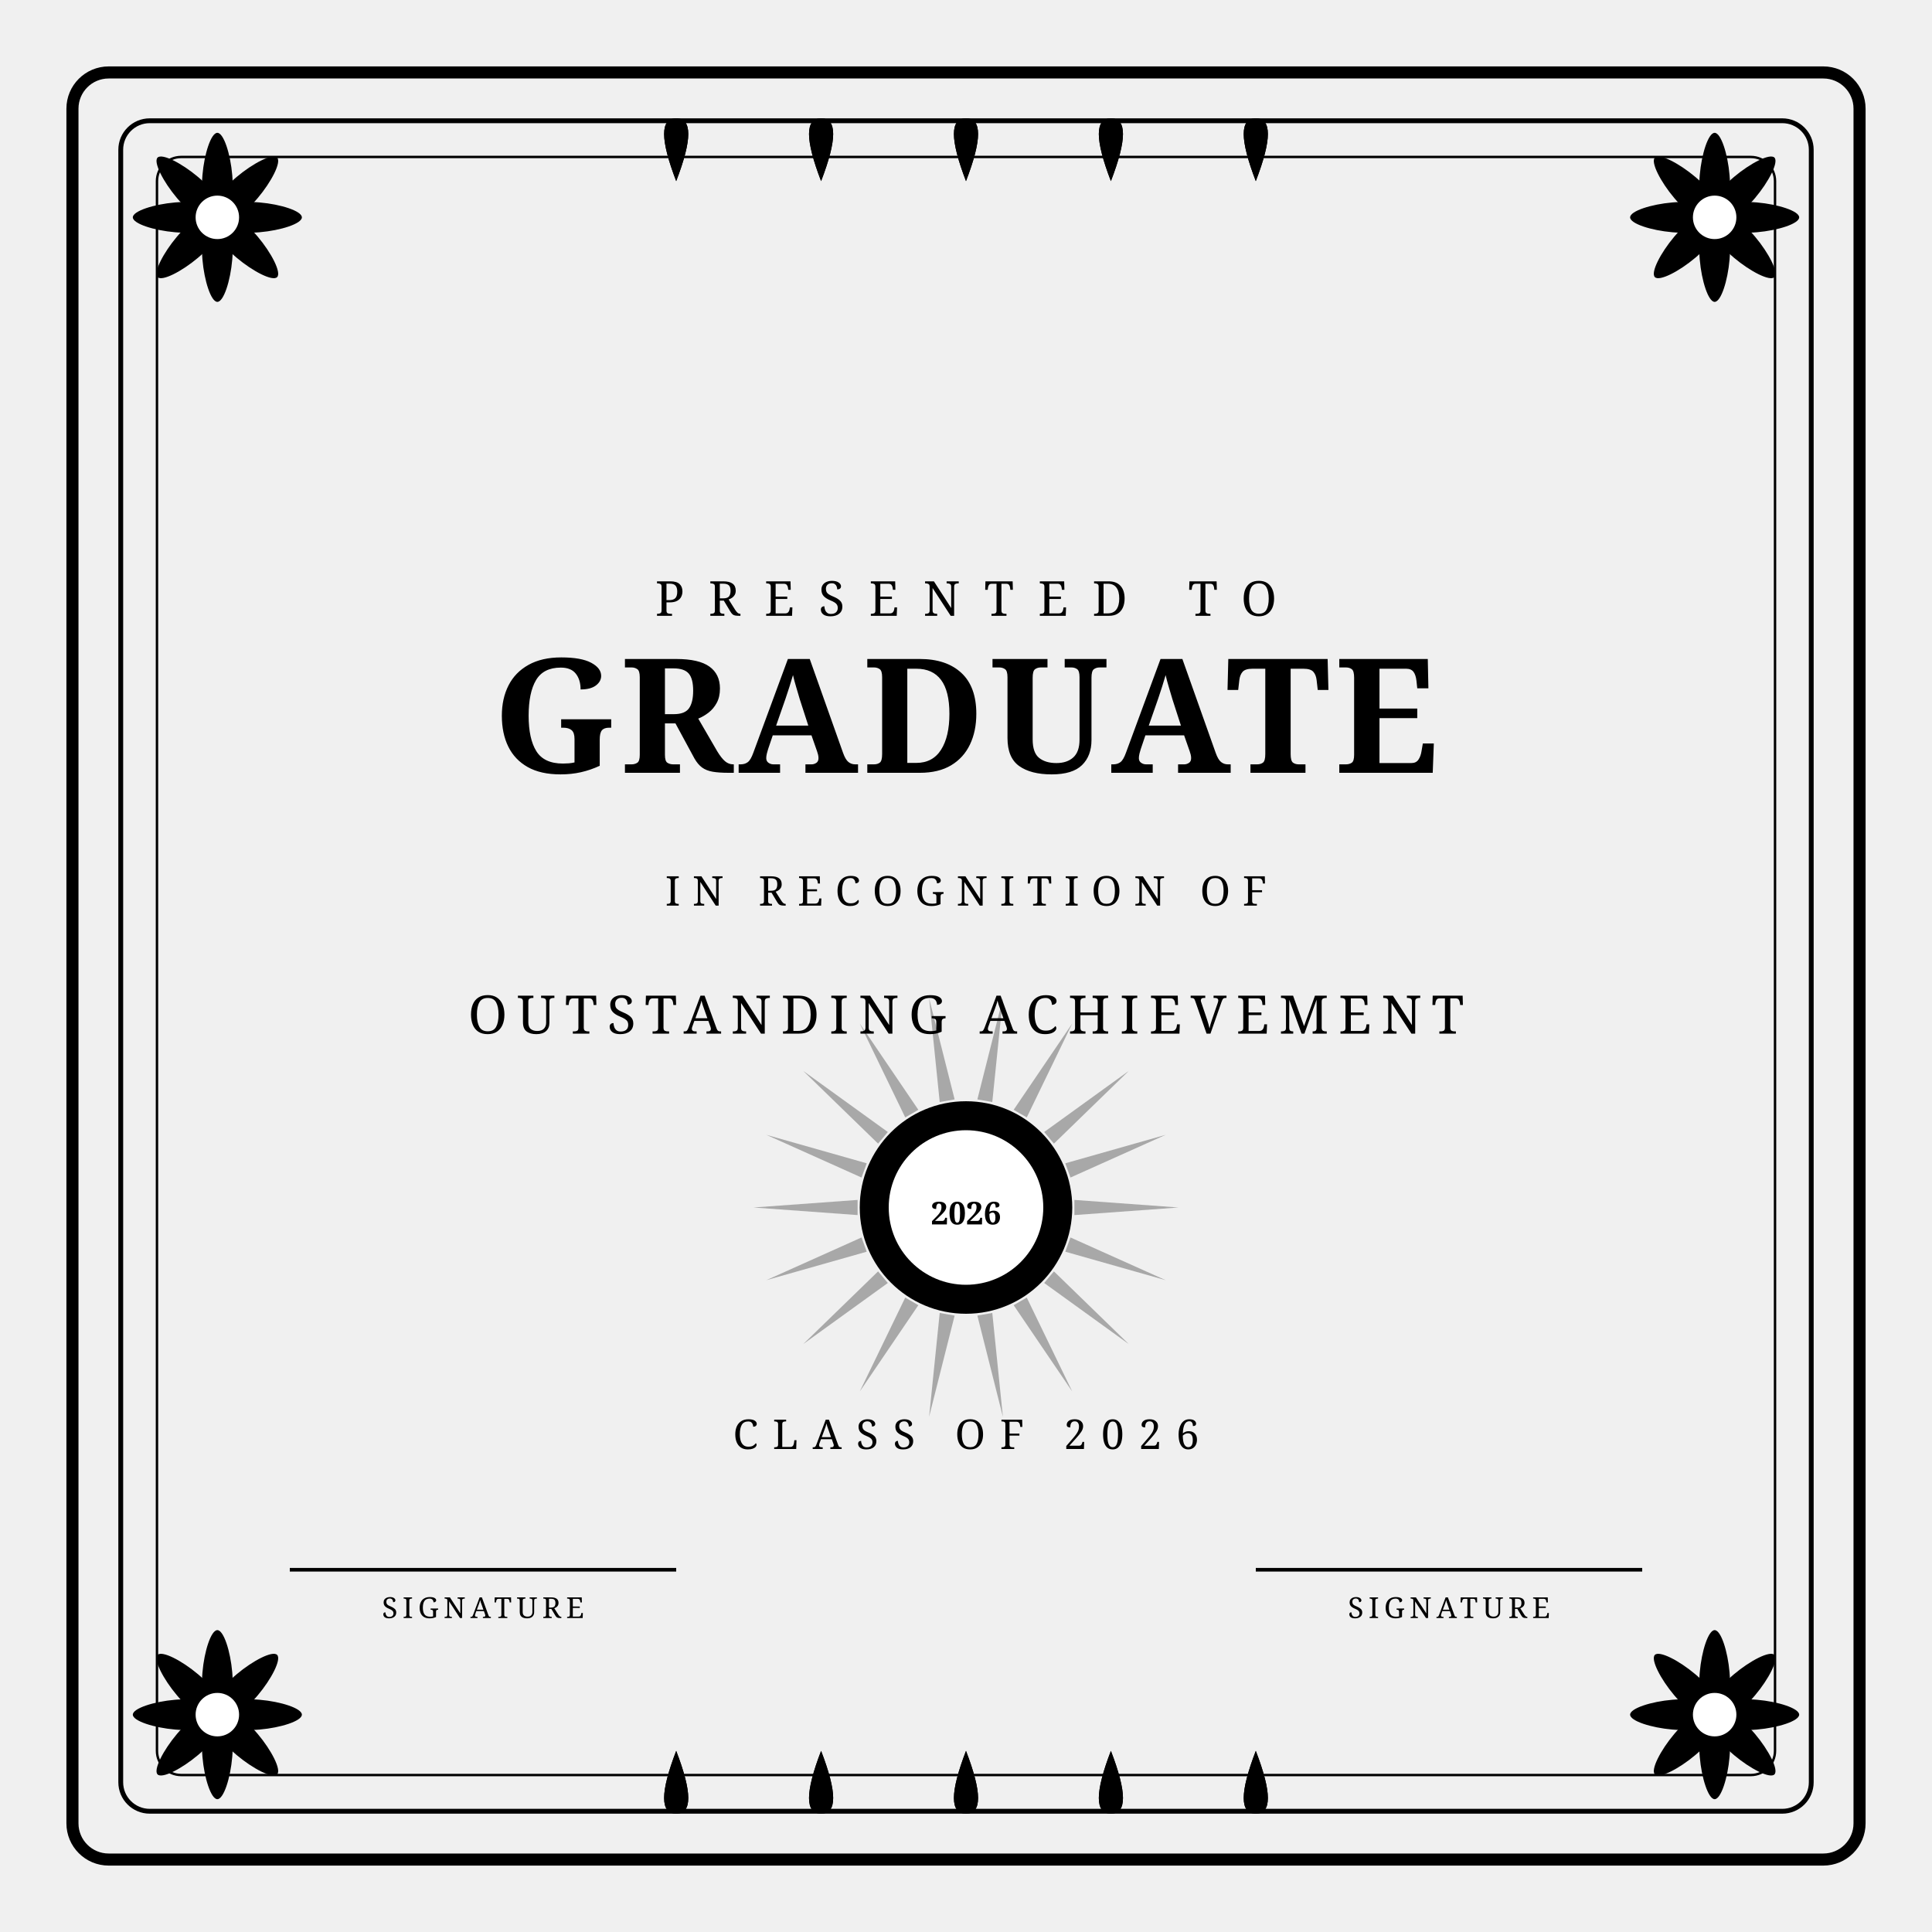
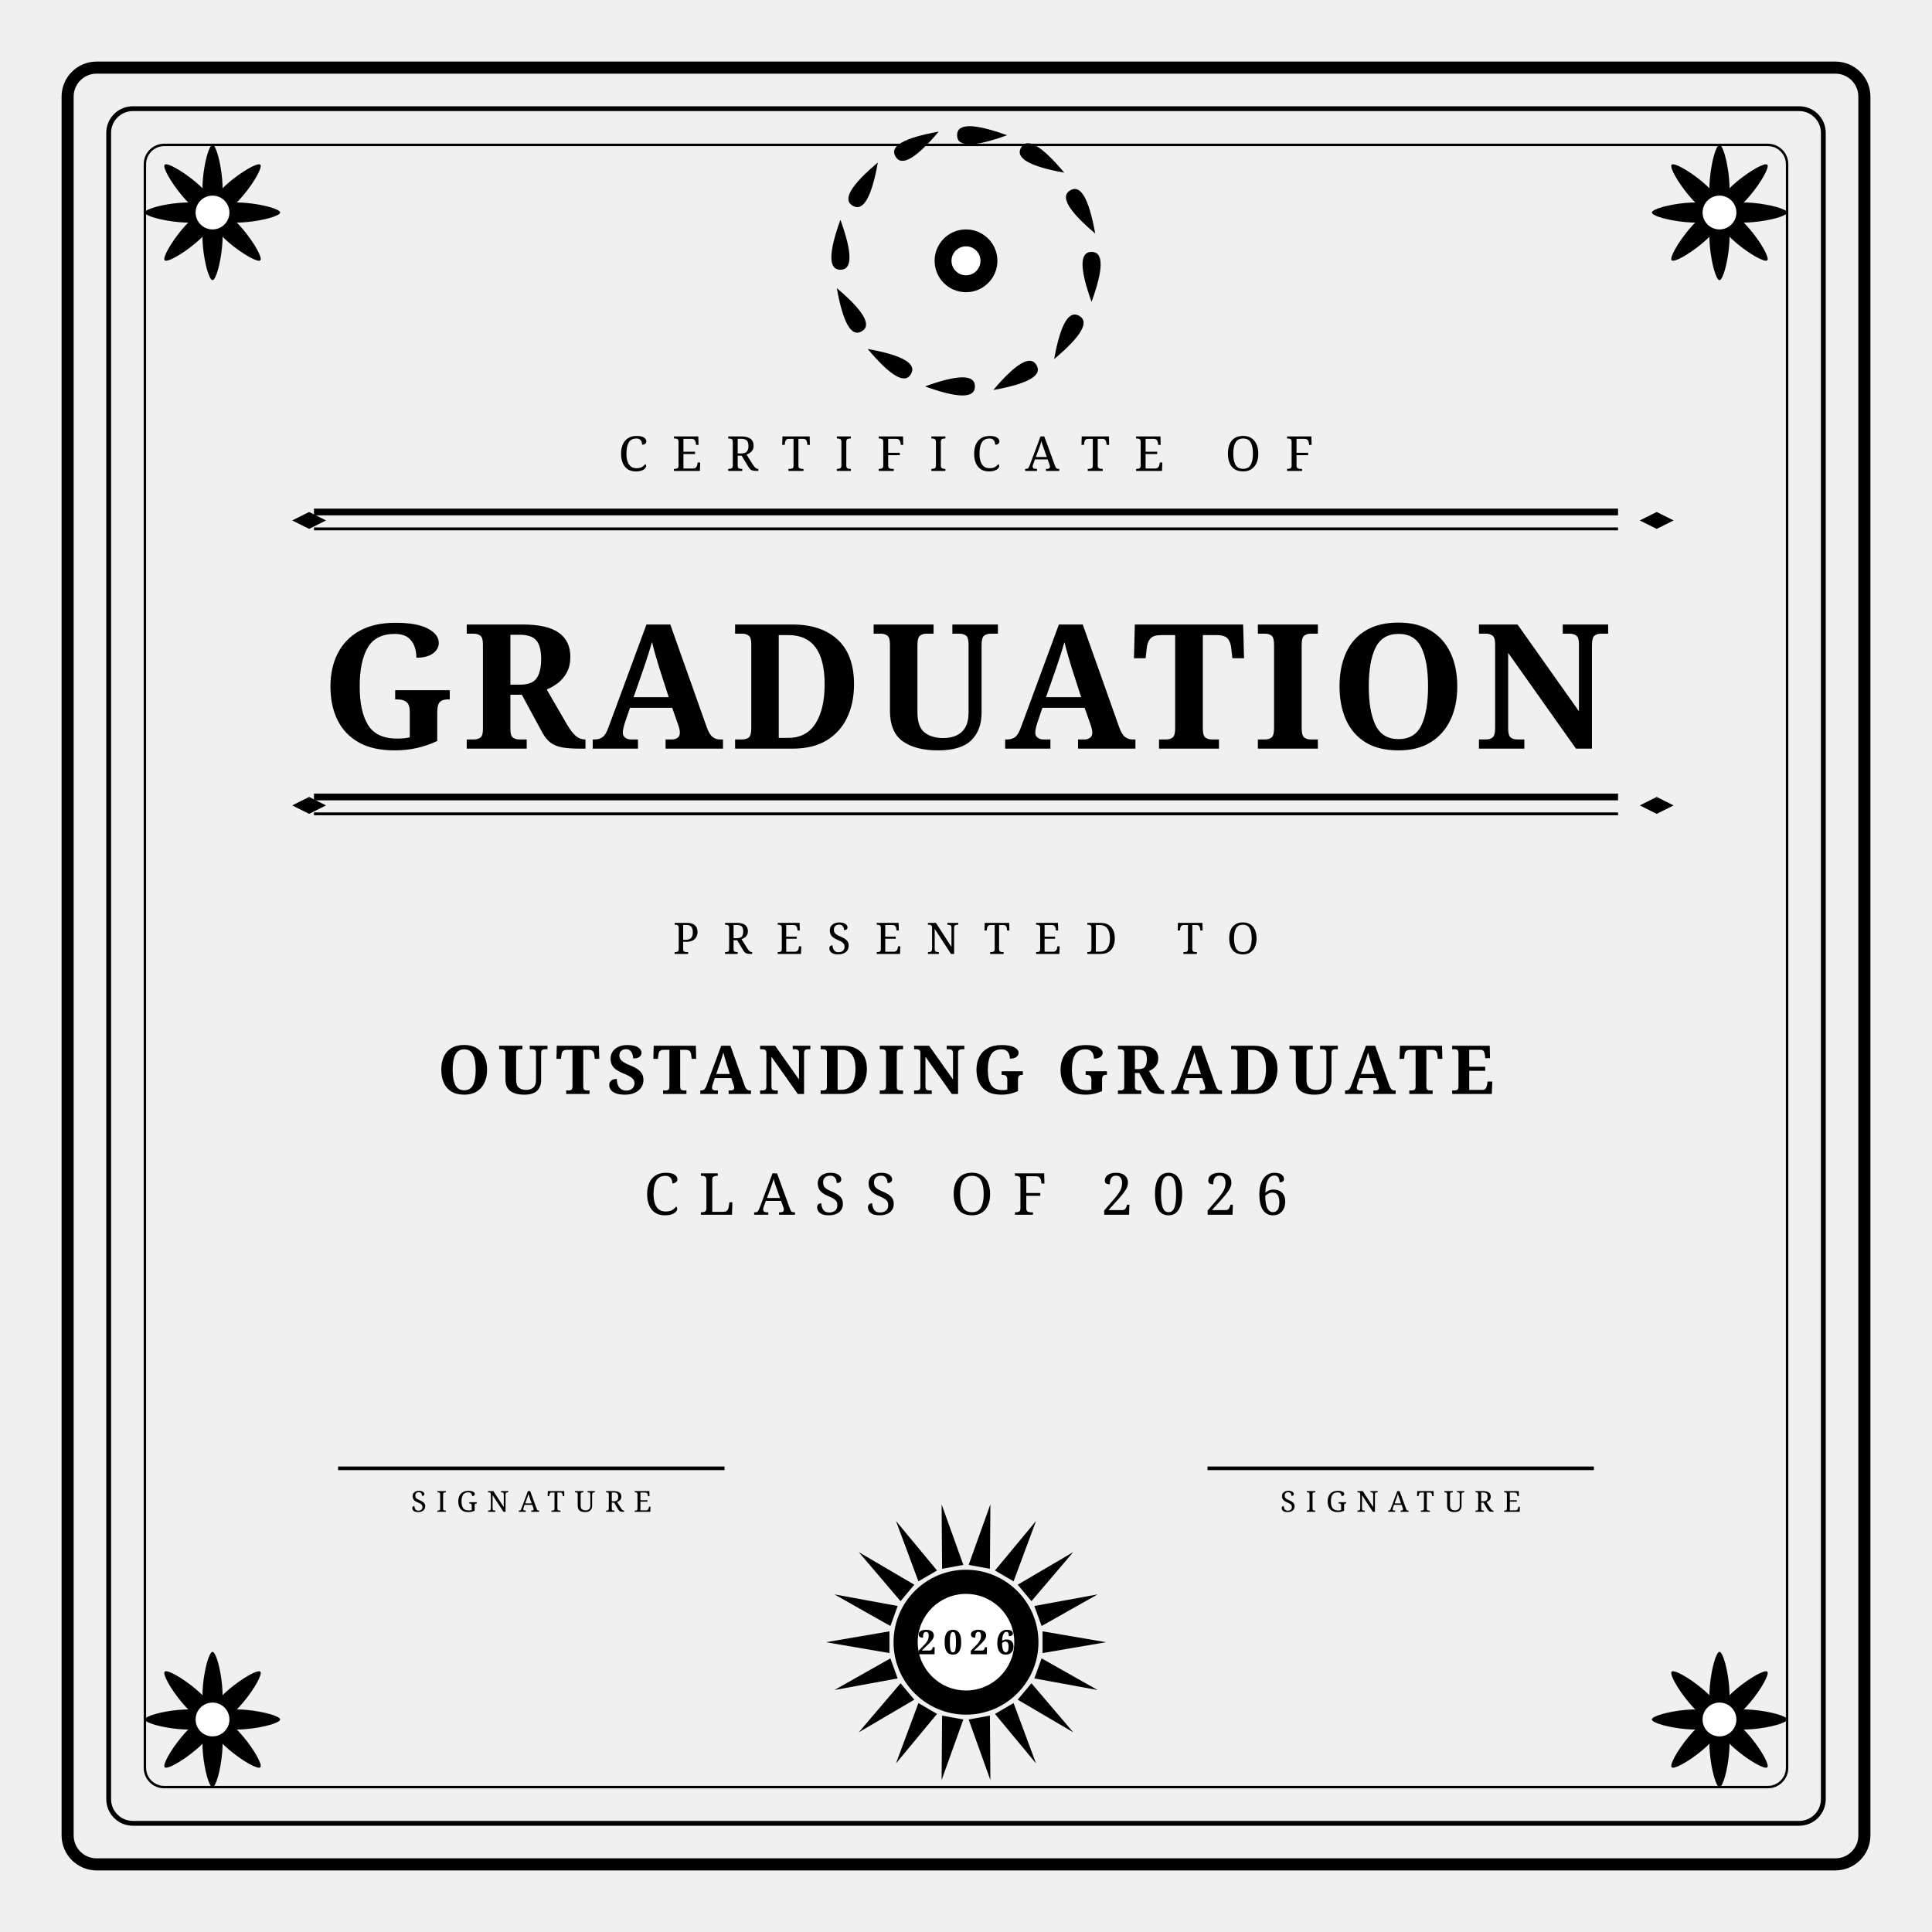
<svg xmlns="http://www.w3.org/2000/svg" viewBox="0 0 800 800" width="800" height="800">
  <rect width="800" height="800" fill="none" />
-   <rect x="30" y="30" width="740" height="740" rx="15" fill="none" stroke="black" stroke-width="5" />
-   <rect x="50" y="50" width="700" height="700" rx="12" fill="none" stroke="black" stroke-width="2" />
-   <rect x="65" y="65" width="670" height="670" rx="10" fill="none" stroke="black" stroke-width="1" />
-   <path d="M 90.000,90.000 C 90.000,101.200 125.000,95.250 125.000,90.000 C 125.000,84.750 90.000,78.800 90.000,90.000 Z" fill="black" />
-   <path d="M 90.000,90.000 C 82.080,97.920 111.036,118.461 114.749,114.749 C 118.461,111.036 97.920,82.080 90.000,90.000 Z" fill="black" />
-   <path d="M 90.000,90.000 C 78.800,90.000 84.750,125.000 90.000,125.000 C 95.250,125.000 101.200,90.000 90.000,90.000 Z" fill="black" />
-   <path d="M 90.000,90.000 C 82.080,82.080 61.539,111.036 65.251,114.749 C 68.964,118.461 97.920,97.920 90.000,90.000 Z" fill="black" />
-   <path d="M 90.000,90.000 C 90.000,78.800 55.000,84.750 55.000,90.000 C 55.000,95.250 90.000,101.200 90.000,90.000 Z" fill="black" />
-   <path d="M 90.000,90.000 C 97.920,82.080 68.964,61.539 65.251,65.251 C 61.539,68.964 82.080,97.920 90.000,90.000 Z" fill="black" />
-   <path d="M 90.000,90.000 C 101.200,90.000 95.250,55.000 90.000,55.000 C 84.750,55.000 78.800,90.000 90.000,90.000 Z" fill="black" />
-   <path d="M 90.000,90.000 C 97.920,97.920 118.461,68.964 114.749,65.251 C 111.036,61.539 82.080,82.080 90.000,90.000 Z" fill="black" />
-   <circle cx="90" cy="90" r="9" fill="white" />
-   <path d="M 710.000,90.000 C 710.000,101.200 745.000,95.250 745.000,90.000 C 745.000,84.750 710.000,78.800 710.000,90.000 Z" fill="black" />
-   <path d="M 710.000,90.000 C 702.080,97.920 731.036,118.461 734.749,114.749 C 738.461,111.036 717.920,82.080 710.000,90.000 Z" fill="black" />
-   <path d="M 710.000,90.000 C 698.800,90.000 704.750,125.000 710.000,125.000 C 715.250,125.000 721.200,90.000 710.000,90.000 Z" fill="black" />
-   <path d="M 710.000,90.000 C 702.080,82.080 681.539,111.036 685.251,114.749 C 688.964,118.461 717.920,97.920 710.000,90.000 Z" fill="black" />
-   <path d="M 710.000,90.000 C 710.000,78.800 675.000,84.750 675.000,90.000 C 675.000,95.250 710.000,101.200 710.000,90.000 Z" fill="black" />
-   <path d="M 710.000,90.000 C 717.920,82.080 688.964,61.539 685.251,65.251 C 681.539,68.964 702.080,97.920 710.000,90.000 Z" fill="black" />
-   <path d="M 710.000,90.000 C 721.200,90.000 715.250,55.000 710.000,55.000 C 704.750,55.000 698.800,90.000 710.000,90.000 Z" fill="black" />
-   <path d="M 710.000,90.000 C 717.920,97.920 738.461,68.964 734.749,65.251 C 731.036,61.539 702.080,82.080 710.000,90.000 Z" fill="black" />
-   <circle cx="710" cy="90" r="9" fill="white" />
-   <path d="M 90.000,710.000 C 90.000,721.200 125.000,715.250 125.000,710.000 C 125.000,704.750 90.000,698.800 90.000,710.000 Z" fill="black" />
-   <path d="M 90.000,710.000 C 82.080,717.920 111.036,738.461 114.749,734.749 C 118.461,731.036 97.920,702.080 90.000,710.000 Z" fill="black" />
-   <path d="M 90.000,710.000 C 78.800,710.000 84.750,745.000 90.000,745.000 C 95.250,745.000 101.200,710.000 90.000,710.000 Z" fill="black" />
-   <path d="M 90.000,710.000 C 82.080,702.080 61.539,731.036 65.251,734.749 C 68.964,738.461 97.920,717.920 90.000,710.000 Z" fill="black" />
-   <path d="M 90.000,710.000 C 90.000,698.800 55.000,704.750 55.000,710.000 C 55.000,715.250 90.000,721.200 90.000,710.000 Z" fill="black" />
-   <path d="M 90.000,710.000 C 97.920,702.080 68.964,681.539 65.251,685.251 C 61.539,688.964 82.080,717.920 90.000,710.000 Z" fill="black" />
-   <path d="M 90.000,710.000 C 101.200,710.000 95.250,675.000 90.000,675.000 C 84.750,675.000 78.800,710.000 90.000,710.000 Z" fill="black" />
-   <path d="M 90.000,710.000 C 97.920,717.920 118.461,688.964 114.749,685.251 C 111.036,681.539 82.080,702.080 90.000,710.000 Z" fill="black" />
-   <circle cx="90" cy="710" r="9" fill="white" />
-   <path d="M 710.000,710.000 C 710.000,721.200 745.000,715.250 745.000,710.000 C 745.000,704.750 710.000,698.800 710.000,710.000 Z" fill="black" />
-   <path d="M 710.000,710.000 C 702.080,717.920 731.036,738.461 734.749,734.749 C 738.461,731.036 717.920,702.080 710.000,710.000 Z" fill="black" />
-   <path d="M 710.000,710.000 C 698.800,710.000 704.750,745.000 710.000,745.000 C 715.250,745.000 721.200,710.000 710.000,710.000 Z" fill="black" />
-   <path d="M 710.000,710.000 C 702.080,702.080 681.539,731.036 685.251,734.749 C 688.964,738.461 717.920,717.920 710.000,710.000 Z" fill="black" />
-   <path d="M 710.000,710.000 C 710.000,698.800 675.000,704.750 675.000,710.000 C 675.000,715.250 710.000,721.200 710.000,710.000 Z" fill="black" />
-   <path d="M 710.000,710.000 C 717.920,702.080 688.964,681.539 685.251,685.251 C 681.539,688.964 702.080,717.920 710.000,710.000 Z" fill="black" />
-   <path d="M 710.000,710.000 C 721.200,710.000 715.250,675.000 710.000,675.000 C 704.750,675.000 698.800,710.000 710.000,710.000 Z" fill="black" />
-   <path d="M 710.000,710.000 C 717.920,717.920 738.461,688.964 734.749,685.251 C 731.036,681.539 702.080,702.080 710.000,710.000 Z" fill="black" />
-   <circle cx="710" cy="710" r="9" fill="white" />
-   <path d="M 280.000,49.000 Q 270.000,49.000 280.000,75.000 Q 290.000,49.000 280.000,49.000 Z" fill="black" />
-   <path d="M 340.000,49.000 Q 330.000,49.000 340.000,75.000 Q 350.000,49.000 340.000,49.000 Z" fill="black" />
-   <path d="M 400.000,49.000 Q 390.000,49.000 400.000,75.000 Q 410.000,49.000 400.000,49.000 Z" fill="black" />
-   <path d="M 460.000,49.000 Q 450.000,49.000 460.000,75.000 Q 470.000,49.000 460.000,49.000 Z" fill="black" />
-   <path d="M 520.000,49.000 Q 510.000,49.000 520.000,75.000 Q 530.000,49.000 520.000,49.000 Z" fill="black" />
-   <path d="M 280.000,751.000 Q 290.000,751.000 280.000,725.000 Q 270.000,751.000 280.000,751.000 Z" fill="black" />
-   <path d="M 340.000,751.000 Q 350.000,751.000 340.000,725.000 Q 330.000,751.000 340.000,751.000 Z" fill="black" />
-   <path d="M 400.000,751.000 Q 410.000,751.000 400.000,725.000 Q 390.000,751.000 400.000,751.000 Z" fill="black" />
-   <path d="M 460.000,751.000 Q 470.000,751.000 460.000,725.000 Q 450.000,751.000 460.000,751.000 Z" fill="black" />
-   <path d="M 520.000,751.000 Q 530.000,751.000 520.000,725.000 Q 510.000,751.000 520.000,751.000 Z" fill="black" />
-   <path d="M 280.000,49.000 Q 270.000,49.000 280.000,75.000 Q 290.000,49.000 280.000,49.000 Z" fill="black" />
-   <path d="M 340.000,49.000 Q 330.000,49.000 340.000,75.000 Q 350.000,49.000 340.000,49.000 Z" fill="black" />
-   <path d="M 400.000,49.000 Q 390.000,49.000 400.000,75.000 Q 410.000,49.000 400.000,49.000 Z" fill="black" />
-   <path d="M 460.000,49.000 Q 450.000,49.000 460.000,75.000 Q 470.000,49.000 460.000,49.000 Z" fill="black" />
-   <path d="M 520.000,49.000 Q 510.000,49.000 520.000,75.000 Q 530.000,49.000 520.000,49.000 Z" fill="black" />
-   <path d="M 280.000,751.000 Q 290.000,751.000 280.000,725.000 Q 270.000,751.000 280.000,751.000 Z" fill="black" />
-   <path d="M 340.000,751.000 Q 350.000,751.000 340.000,725.000 Q 330.000,751.000 340.000,751.000 Z" fill="black" />
-   <path d="M 400.000,751.000 Q 410.000,751.000 400.000,725.000 Q 390.000,751.000 400.000,751.000 Z" fill="black" />
-   <path d="M 460.000,751.000 Q 470.000,751.000 460.000,725.000 Q 450.000,751.000 460.000,751.000 Z" fill="black" />
-   <path d="M 520.000,751.000 Q 530.000,751.000 520.000,725.000 Q 510.000,751.000 520.000,751.000 Z" fill="black" />
-   <path d="M 444.890,496.861 L 488.000,500.000 L 444.890,503.139 Z M 443.257,512.404 L 482.693,530.098 L 441.110,518.303 Z M 436.406,526.450 L 467.412,556.565 L 432.370,531.260 Z M 425.164,537.307 L 444.000,576.210 L 419.727,540.446 Z M 410.886,543.663 L 415.281,586.663 L 404.704,544.753 Z M 395.296,544.753 L 384.719,586.663 L 389.114,543.663 Z M 380.273,540.446 L 356.000,576.210 L 374.836,537.307 Z M 367.630,531.260 L 332.588,556.565 L 363.594,526.450 Z M 358.890,518.303 L 317.307,530.098 L 356.743,512.404 Z M 355.110,503.139 L 312.000,500.000 L 355.110,496.861 Z M 356.743,487.596 L 317.307,469.902 L 358.890,481.697 Z M 363.594,473.550 L 332.588,443.435 L 367.630,468.740 Z M 374.836,462.693 L 356.000,423.790 L 380.273,459.554 Z M 389.114,456.337 L 384.719,413.337 L 395.296,455.247 Z M 404.704,455.247 L 415.281,413.337 L 410.886,456.337 Z M 419.727,459.554 L 444.000,423.790 L 425.164,462.693 Z M 432.370,468.740 L 467.412,443.435 L 436.406,473.550 Z M 441.110,481.697 L 482.693,469.902 L 443.257,487.596 Z" fill="black" opacity="0.3" />
-   <circle cx="400" cy="500" r="44" fill="black" />
-   <circle cx="400" cy="500" r="32" fill="white" />
-   <text x="400" y="507" text-anchor="middle" font-family="Georgia, serif" font-size="13" font-weight="bold" fill="black">2026</text>
-   <text x="400" y="255" text-anchor="middle" font-family="Georgia, serif" font-size="20" fill="black" letter-spacing="10">PRESENTED TO</text>
-   <text x="400" y="320" text-anchor="middle" font-family="Georgia, serif" font-size="66" font-weight="bold" fill="black" letter-spacing="2">GRADUATE</text>
-   <text x="400" y="375" text-anchor="middle" font-family="Georgia, serif" font-size="17" fill="black" letter-spacing="5">IN RECOGNITION OF</text>
-   <text x="400" y="428" text-anchor="middle" font-family="Georgia, serif" font-size="22" fill="black" letter-spacing="4">OUTSTANDING ACHIEVEMENT</text>
-   <text x="400" y="600" text-anchor="middle" font-family="Georgia, serif" font-size="17" fill="black" letter-spacing="6">CLASS OF 2026</text>
-   <line x1="120" y1="650" x2="280" y2="650" stroke="black" stroke-width="1.5" />
-   <text x="200" y="670" text-anchor="middle" font-family="Georgia, serif" font-size="12" fill="black" letter-spacing="2">SIGNATURE</text>
-   <line x1="520" y1="650" x2="680" y2="650" stroke="black" stroke-width="1.5" />
-   <text x="600" y="670" text-anchor="middle" font-family="Georgia, serif" font-size="12" fill="black" letter-spacing="2">SIGNATURE</text>
+   <rect x="28" y="28" width="744" height="744" rx="12" fill="none" stroke="black" stroke-width="5" />
+   <rect x="45" y="45" width="710" height="710" rx="10" fill="none" stroke="black" stroke-width="2" />
+   <rect x="60" y="60" width="680" height="680" rx="8" fill="none" stroke="black" stroke-width="1" />
+   <path d="M 88.0,88.0 C 88.0,95.8 116.0,90.8 116.0,88.0 C 116.0,85.2 88.0,80.2 88.0,88.0 Z" fill="black" />
+   <path d="M 88.0,88.0 C 82.5,93.5 105.8,109.8 107.8,107.8 C 109.8,105.8 93.5,82.5 88.0,88.0 Z" fill="black" />
+   <path d="M 88.0,88.0 C 80.2,88.0 85.2,116.0 88.0,116.0 C 90.8,116.0 95.8,88.0 88.0,88.0 Z" fill="black" />
+   <path d="M 88.0,88.0 C 82.5,82.5 66.2,105.8 68.2,107.8 C 70.2,109.8 93.5,93.5 88.0,88.0 Z" fill="black" />
+   <path d="M 88.0,88.0 C 88.0,80.2 60.0,85.2 60.0,88.0 C 60.0,90.8 88.0,95.8 88.0,88.0 Z" fill="black" />
+   <path d="M 88.0,88.0 C 93.5,82.5 70.2,66.2 68.2,68.2 C 66.2,70.2 82.5,93.5 88.0,88.0 Z" fill="black" />
+   <path d="M 88.0,88.0 C 95.8,88.0 90.8,60.0 88.0,60.0 C 85.2,60.0 80.2,88.0 88.0,88.0 Z" fill="black" />
+   <path d="M 88.0,88.0 C 93.5,93.5 109.8,70.2 107.8,68.2 C 105.8,66.2 82.5,82.5 88.0,88.0 Z" fill="black" />
+   <circle cx="88" cy="88" r="7" fill="white" />
+   <path d="M 712.0,88.0 C 712.0,95.8 740.0,90.8 740.0,88.0 C 740.0,85.2 712.0,80.2 712.0,88.0 Z" fill="black" />
+   <path d="M 712.0,88.0 C 706.5,93.5 729.8,109.8 731.8,107.8 C 733.8,105.8 717.5,82.5 712.0,88.0 Z" fill="black" />
+   <path d="M 712.0,88.0 C 704.2,88.0 709.2,116.0 712.0,116.0 C 714.8,116.0 719.8,88.0 712.0,88.0 Z" fill="black" />
+   <path d="M 712.0,88.0 C 706.5,82.5 690.2,105.8 692.2,107.8 C 694.2,109.8 717.5,93.5 712.0,88.0 Z" fill="black" />
+   <path d="M 712.0,88.0 C 712.0,80.2 684.0,85.2 684.0,88.0 C 684.0,90.8 712.0,95.8 712.0,88.0 Z" fill="black" />
+   <path d="M 712.0,88.0 C 717.5,82.5 694.2,66.2 692.2,68.2 C 690.2,70.2 706.5,93.5 712.0,88.0 Z" fill="black" />
+   <path d="M 712.0,88.0 C 719.8,88.0 714.8,60.0 712.0,60.0 C 709.2,60.0 704.2,88.0 712.0,88.0 Z" fill="black" />
+   <path d="M 712.0,88.0 C 717.5,93.5 733.8,70.2 731.8,68.2 C 729.8,66.2 706.5,82.5 712.0,88.0 Z" fill="black" />
+   <circle cx="712" cy="88" r="7" fill="white" />
+   <path d="M 88.0,712.0 C 88.0,719.8 116.0,714.8 116.0,712.0 C 116.0,709.2 88.0,704.2 88.0,712.0 Z" fill="black" />
+   <path d="M 88.0,712.0 C 82.5,717.5 105.8,733.8 107.8,731.8 C 109.8,729.8 93.5,706.5 88.0,712.0 Z" fill="black" />
+   <path d="M 88.0,712.0 C 80.2,712.0 85.2,740.0 88.0,740.0 C 90.8,740.0 95.8,712.0 88.0,712.0 Z" fill="black" />
+   <path d="M 88.0,712.0 C 82.5,706.5 66.2,729.8 68.2,731.8 C 70.2,733.8 93.5,717.5 88.0,712.0 Z" fill="black" />
+   <path d="M 88.0,712.0 C 88.0,704.2 60.0,709.2 60.0,712.0 C 60.0,714.8 88.0,719.8 88.0,712.0 Z" fill="black" />
+   <path d="M 88.0,712.0 C 93.5,706.5 70.2,690.2 68.2,692.2 C 66.2,694.2 82.5,717.5 88.0,712.0 Z" fill="black" />
+   <path d="M 88.0,712.0 C 95.8,712.0 90.8,684.0 88.0,684.0 C 85.2,684.0 80.2,712.0 88.0,712.0 Z" fill="black" />
+   <path d="M 88.0,712.0 C 93.5,717.5 109.8,694.2 107.8,692.2 C 105.8,690.2 82.5,706.5 88.0,712.0 Z" fill="black" />
+   <circle cx="88" cy="712" r="7" fill="white" />
+   <path d="M 712.0,712.0 C 712.0,719.8 740.0,714.8 740.0,712.0 C 740.0,709.2 712.0,704.2 712.0,712.0 Z" fill="black" />
+   <path d="M 712.0,712.0 C 706.5,717.5 729.8,733.8 731.8,731.8 C 733.8,729.8 717.5,706.5 712.0,712.0 Z" fill="black" />
+   <path d="M 712.0,712.0 C 704.2,712.0 709.2,740.0 712.0,740.0 C 714.8,740.0 719.8,712.0 712.0,712.0 Z" fill="black" />
+   <path d="M 712.0,712.0 C 706.5,706.5 690.2,729.8 692.2,731.8 C 694.2,733.8 717.5,717.5 712.0,712.0 Z" fill="black" />
+   <path d="M 712.0,712.0 C 712.0,704.2 684.0,709.2 684.0,712.0 C 684.0,714.8 712.0,719.8 712.0,712.0 Z" fill="black" />
+   <path d="M 712.0,712.0 C 717.5,706.5 694.2,690.2 692.2,692.2 C 690.2,694.2 706.5,717.5 712.0,712.0 Z" fill="black" />
+   <path d="M 712.0,712.0 C 719.8,712.0 714.8,684.0 712.0,684.0 C 709.2,684.0 704.2,712.0 712.0,712.0 Z" fill="black" />
+   <path d="M 712.0,712.0 C 717.5,717.5 733.8,694.2 731.8,692.2 C 729.8,690.2 706.5,706.5 712.0,712.0 Z" fill="black" />
+   <circle cx="712" cy="712" r="7" fill="white" />
+   <path d="M 452.0,104.3 Q 444.5,104.3 452.0,125.0 Q 459.5,104.3 452.0,104.3 Z" fill="black" />
+   <path d="M 446.9,130.8 Q 440.4,127.0 436.5,148.7 Q 453.4,134.5 446.9,130.8 Z" fill="black" />
+   <path d="M 429.2,151.2 Q 425.5,144.7 411.3,161.5 Q 433.0,157.6 429.2,151.2 Z" fill="black" />
+   <path d="M 403.7,160.0 Q 403.7,152.5 383.0,160.0 Q 403.7,167.5 403.7,160.0 Z" fill="black" />
+   <path d="M 377.2,154.9 Q 381.0,148.4 359.3,144.5 Q 373.5,161.4 377.2,154.9 Z" fill="black" />
+   <path d="M 356.8,137.2 Q 363.3,133.5 346.5,119.3 Q 350.4,141.0 356.8,137.2 Z" fill="black" />
+   <path d="M 348.0,111.7 Q 355.5,111.7 348.0,91.0 Q 340.5,111.7 348.0,111.7 Z" fill="black" />
+   <path d="M 353.1,85.2 Q 359.6,89.0 363.5,67.3 Q 346.6,81.5 353.1,85.2 Z" fill="black" />
+   <path d="M 370.8,64.8 Q 374.5,71.3 388.7,54.5 Q 367.0,58.4 370.8,64.8 Z" fill="black" />
+   <path d="M 396.3,56.0 Q 396.3,63.5 417.0,56.0 Q 396.3,48.5 396.3,56.0 Z" fill="black" />
+   <path d="M 422.8,61.1 Q 419.0,67.6 440.7,71.5 Q 426.5,54.6 422.8,61.1 Z" fill="black" />
+   <path d="M 443.2,78.8 Q 436.7,82.5 453.5,96.7 Q 449.6,75.0 443.2,78.8 Z" fill="black" />
+   <circle cx="400" cy="108" r="13" fill="black" />
+   <circle cx="400" cy="108" r="6" fill="white" />
+   <path d="M 431.7,675.5 L 458.0,680.0 L 431.7,684.5 Z M 431.3,686.7 L 454.5,699.8 L 428.3,695.0 Z M 427.1,697.0 L 444.4,717.3 L 421.4,703.8 Z M 419.7,705.2 L 429.0,730.2 L 412.0,709.7 Z M 409.9,710.4 L 410.1,737.1 L 401.1,712.0 Z M 398.9,712.0 L 389.9,737.1 L 390.1,710.4 Z M 388.0,709.7 L 371.0,730.2 L 380.3,705.2 Z M 378.6,703.8 L 355.6,717.3 L 372.9,697.0 Z M 371.7,695.0 L 345.5,699.8 L 368.7,686.7 Z M 368.3,684.5 L 342.0,680.0 L 368.3,675.5 Z M 368.7,673.3 L 345.5,660.2 L 371.7,665.0 Z M 372.9,663.0 L 355.6,642.7 L 378.6,656.2 Z M 380.3,654.8 L 371.0,629.8 L 388.0,650.3 Z M 390.1,649.6 L 389.9,622.9 L 398.9,648.0 Z M 401.1,648.0 L 410.1,622.9 L 409.9,649.6 Z M 412.0,650.3 L 429.0,629.8 L 419.7,654.8 Z M 421.4,656.2 L 444.4,642.7 L 427.1,663.0 Z M 428.3,665.0 L 454.5,660.2 L 431.3,673.3 Z" fill="black" />
+   <circle cx="400" cy="680" r="30" fill="black" />
+   <circle cx="400" cy="680" r="20" fill="white" />
+   <text x="400" y="685" text-anchor="middle" font-family="Georgia,serif" font-size="14" font-weight="bold" fill="black" letter-spacing="3">2026</text>
+   <text x="400" y="195" text-anchor="middle" font-family="Georgia,serif" font-size="20" fill="black" letter-spacing="10">CERTIFICATE OF</text>
+   <line x1="130" y1="212" x2="670" y2="212" stroke="black" stroke-width="2.8" />
+   <line x1="130" y1="219" x2="670" y2="219" stroke="black" stroke-width="1.2" />
+   <polygon points="121,215.5 128,212 135,215.5 128,219" fill="black" />
+   <polygon points="679,215.5 686,212 693,215.5 686,219" fill="black" />
+   <text x="400" y="310" text-anchor="middle" font-family="Georgia,serif" font-size="72" font-weight="bold" fill="black" letter-spacing="3">GRADUATION</text>
+   <line x1="130" y1="330" x2="670" y2="330" stroke="black" stroke-width="2.8" />
+   <line x1="130" y1="337" x2="670" y2="337" stroke="black" stroke-width="1.2" />
+   <polygon points="121,333.5 128,330 135,333.5 128,337" fill="black" />
+   <polygon points="679,333.5 686,330 693,333.5 686,337" fill="black" />
+   <text x="400" y="395" text-anchor="middle" font-family="Georgia,serif" font-size="18" fill="black" letter-spacing="10">PRESENTED TO</text>
+   <text x="400" y="453" text-anchor="middle" font-family="Georgia,serif" font-size="28" font-weight="bold" fill="black" letter-spacing="3">OUTSTANDING GRADUATE</text>
+   <text x="400" y="503" text-anchor="middle" font-family="Georgia,serif" font-size="24" fill="black" letter-spacing="8">CLASS OF 2026</text>
+   <line x1="140" y1="608" x2="300" y2="608" stroke="black" stroke-width="1.5" />
+   <text x="220" y="626" text-anchor="middle" font-family="Georgia,serif" font-size="12" fill="black" letter-spacing="4">SIGNATURE</text>
+   <line x1="500" y1="608" x2="660" y2="608" stroke="black" stroke-width="1.5" />
+   <text x="580" y="626" text-anchor="middle" font-family="Georgia,serif" font-size="12" fill="black" letter-spacing="4">SIGNATURE</text>
</svg>
